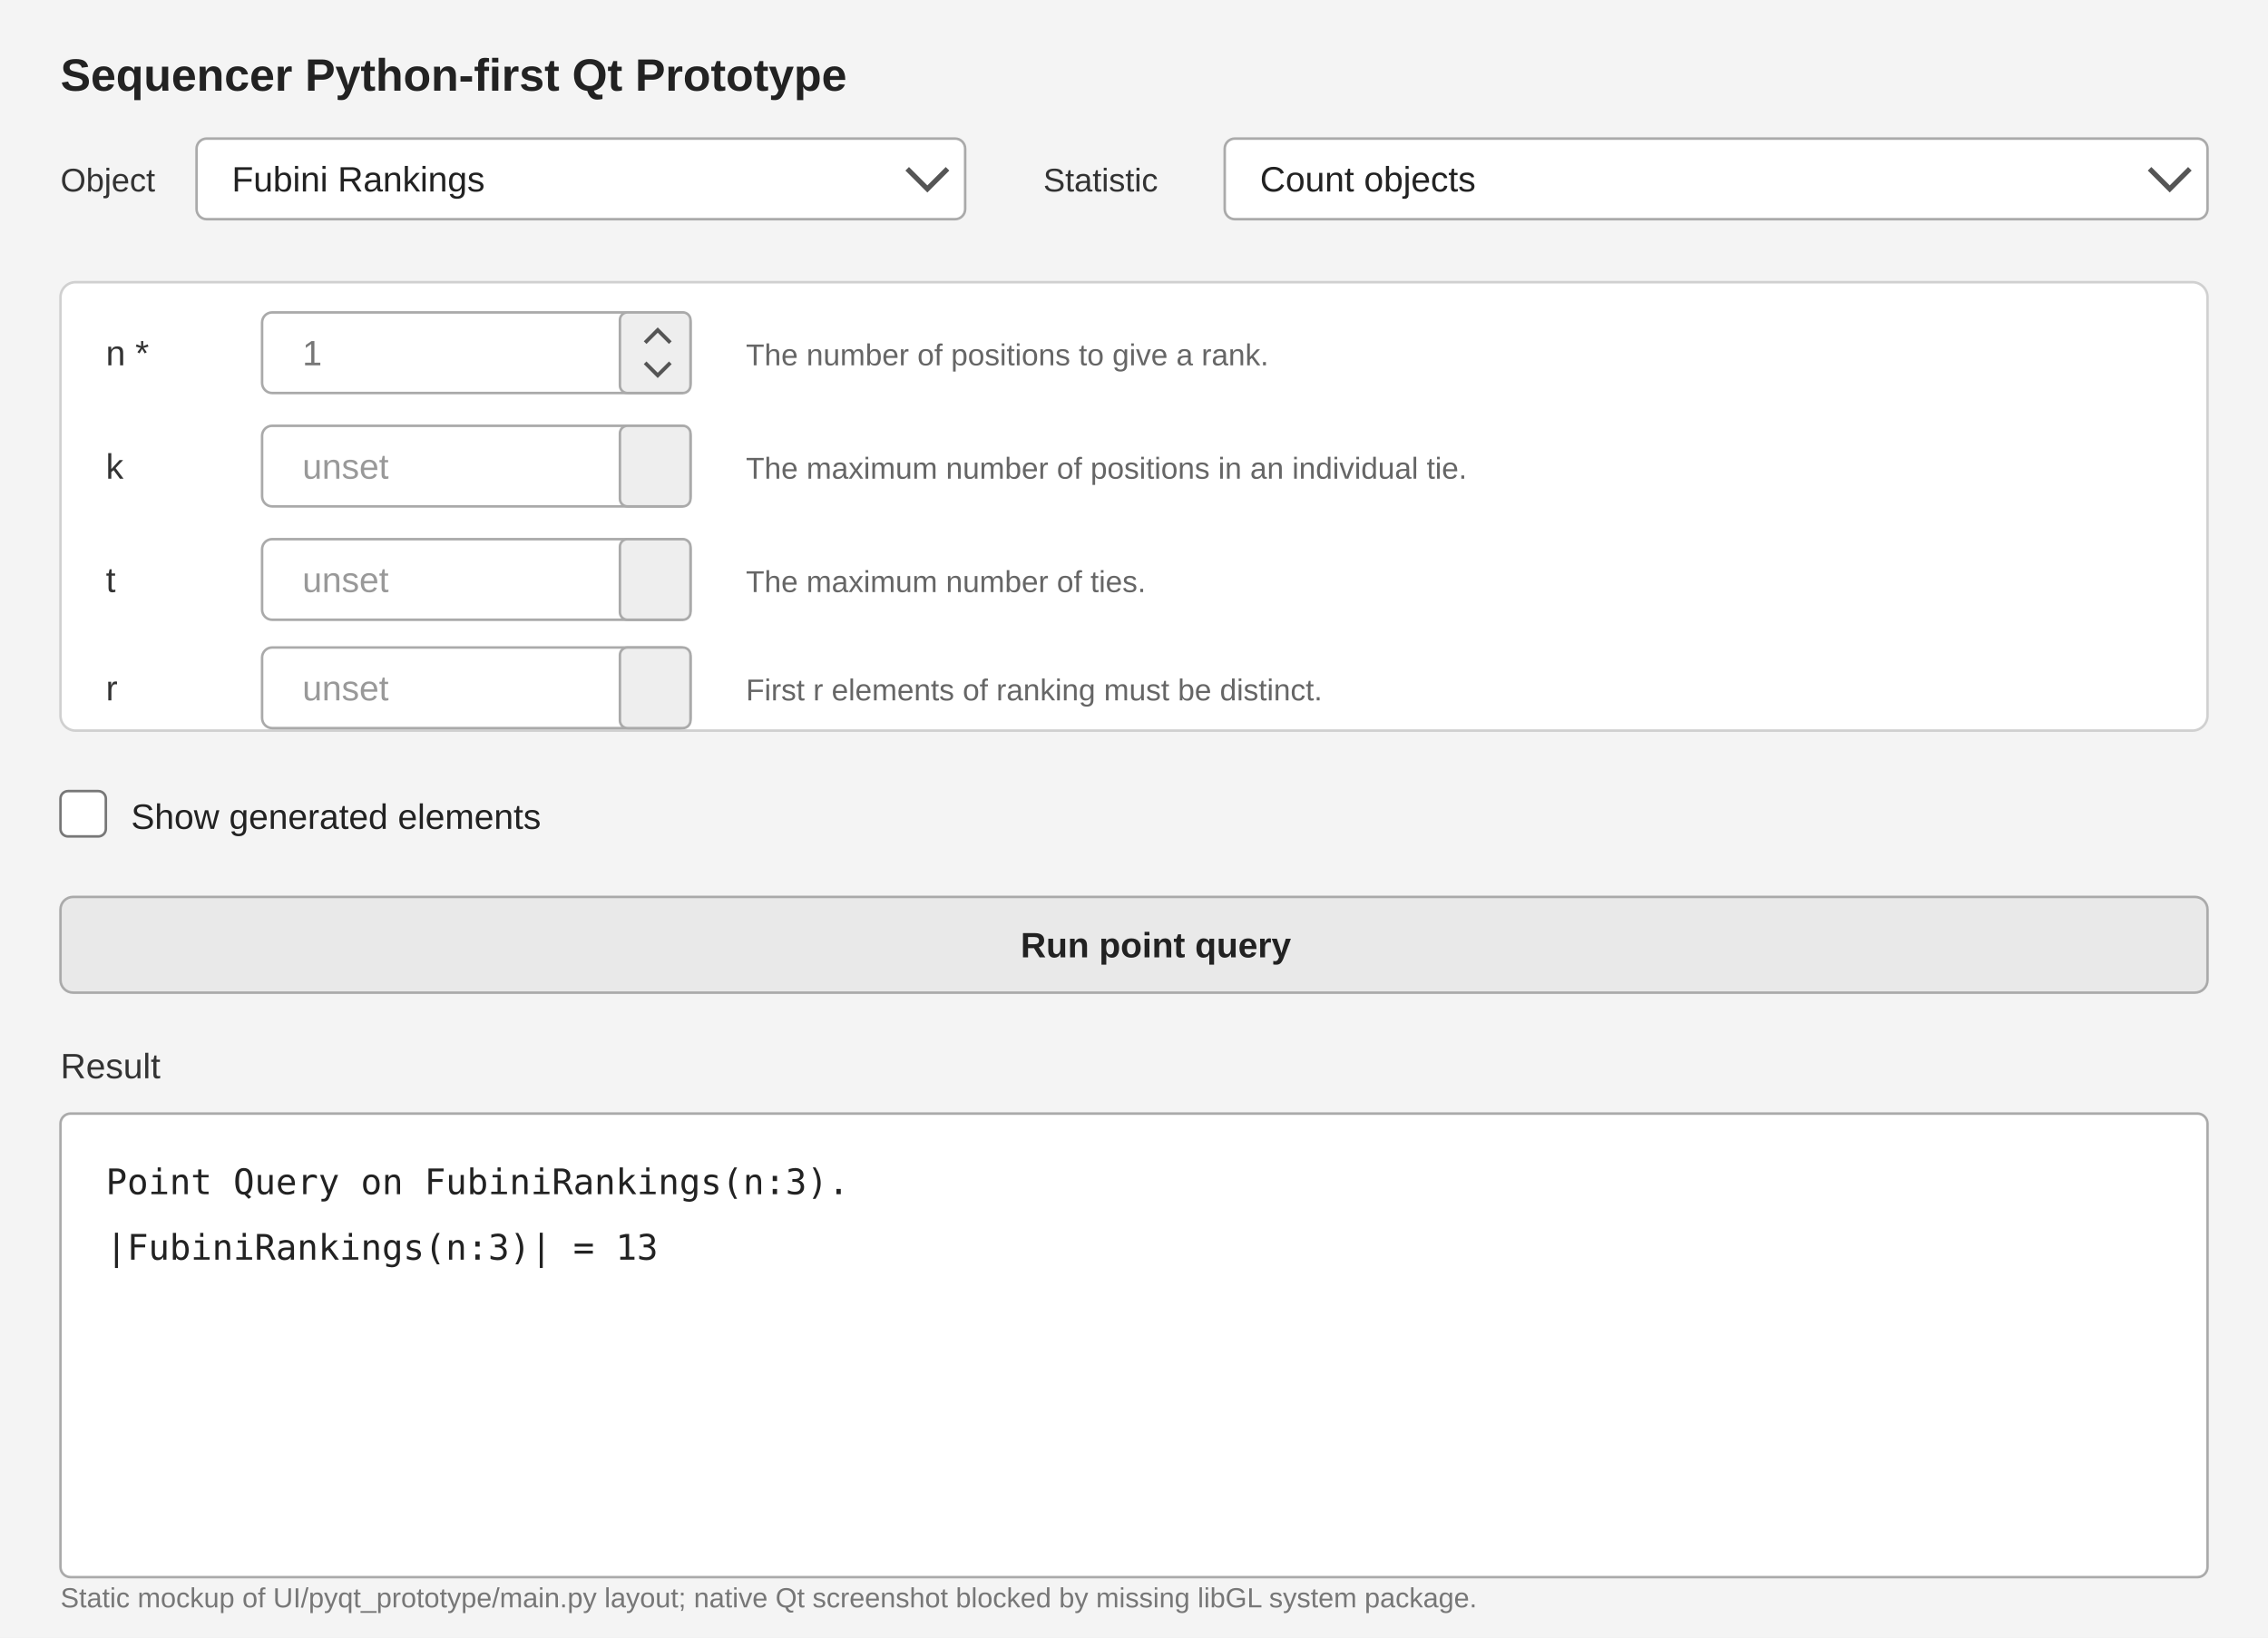
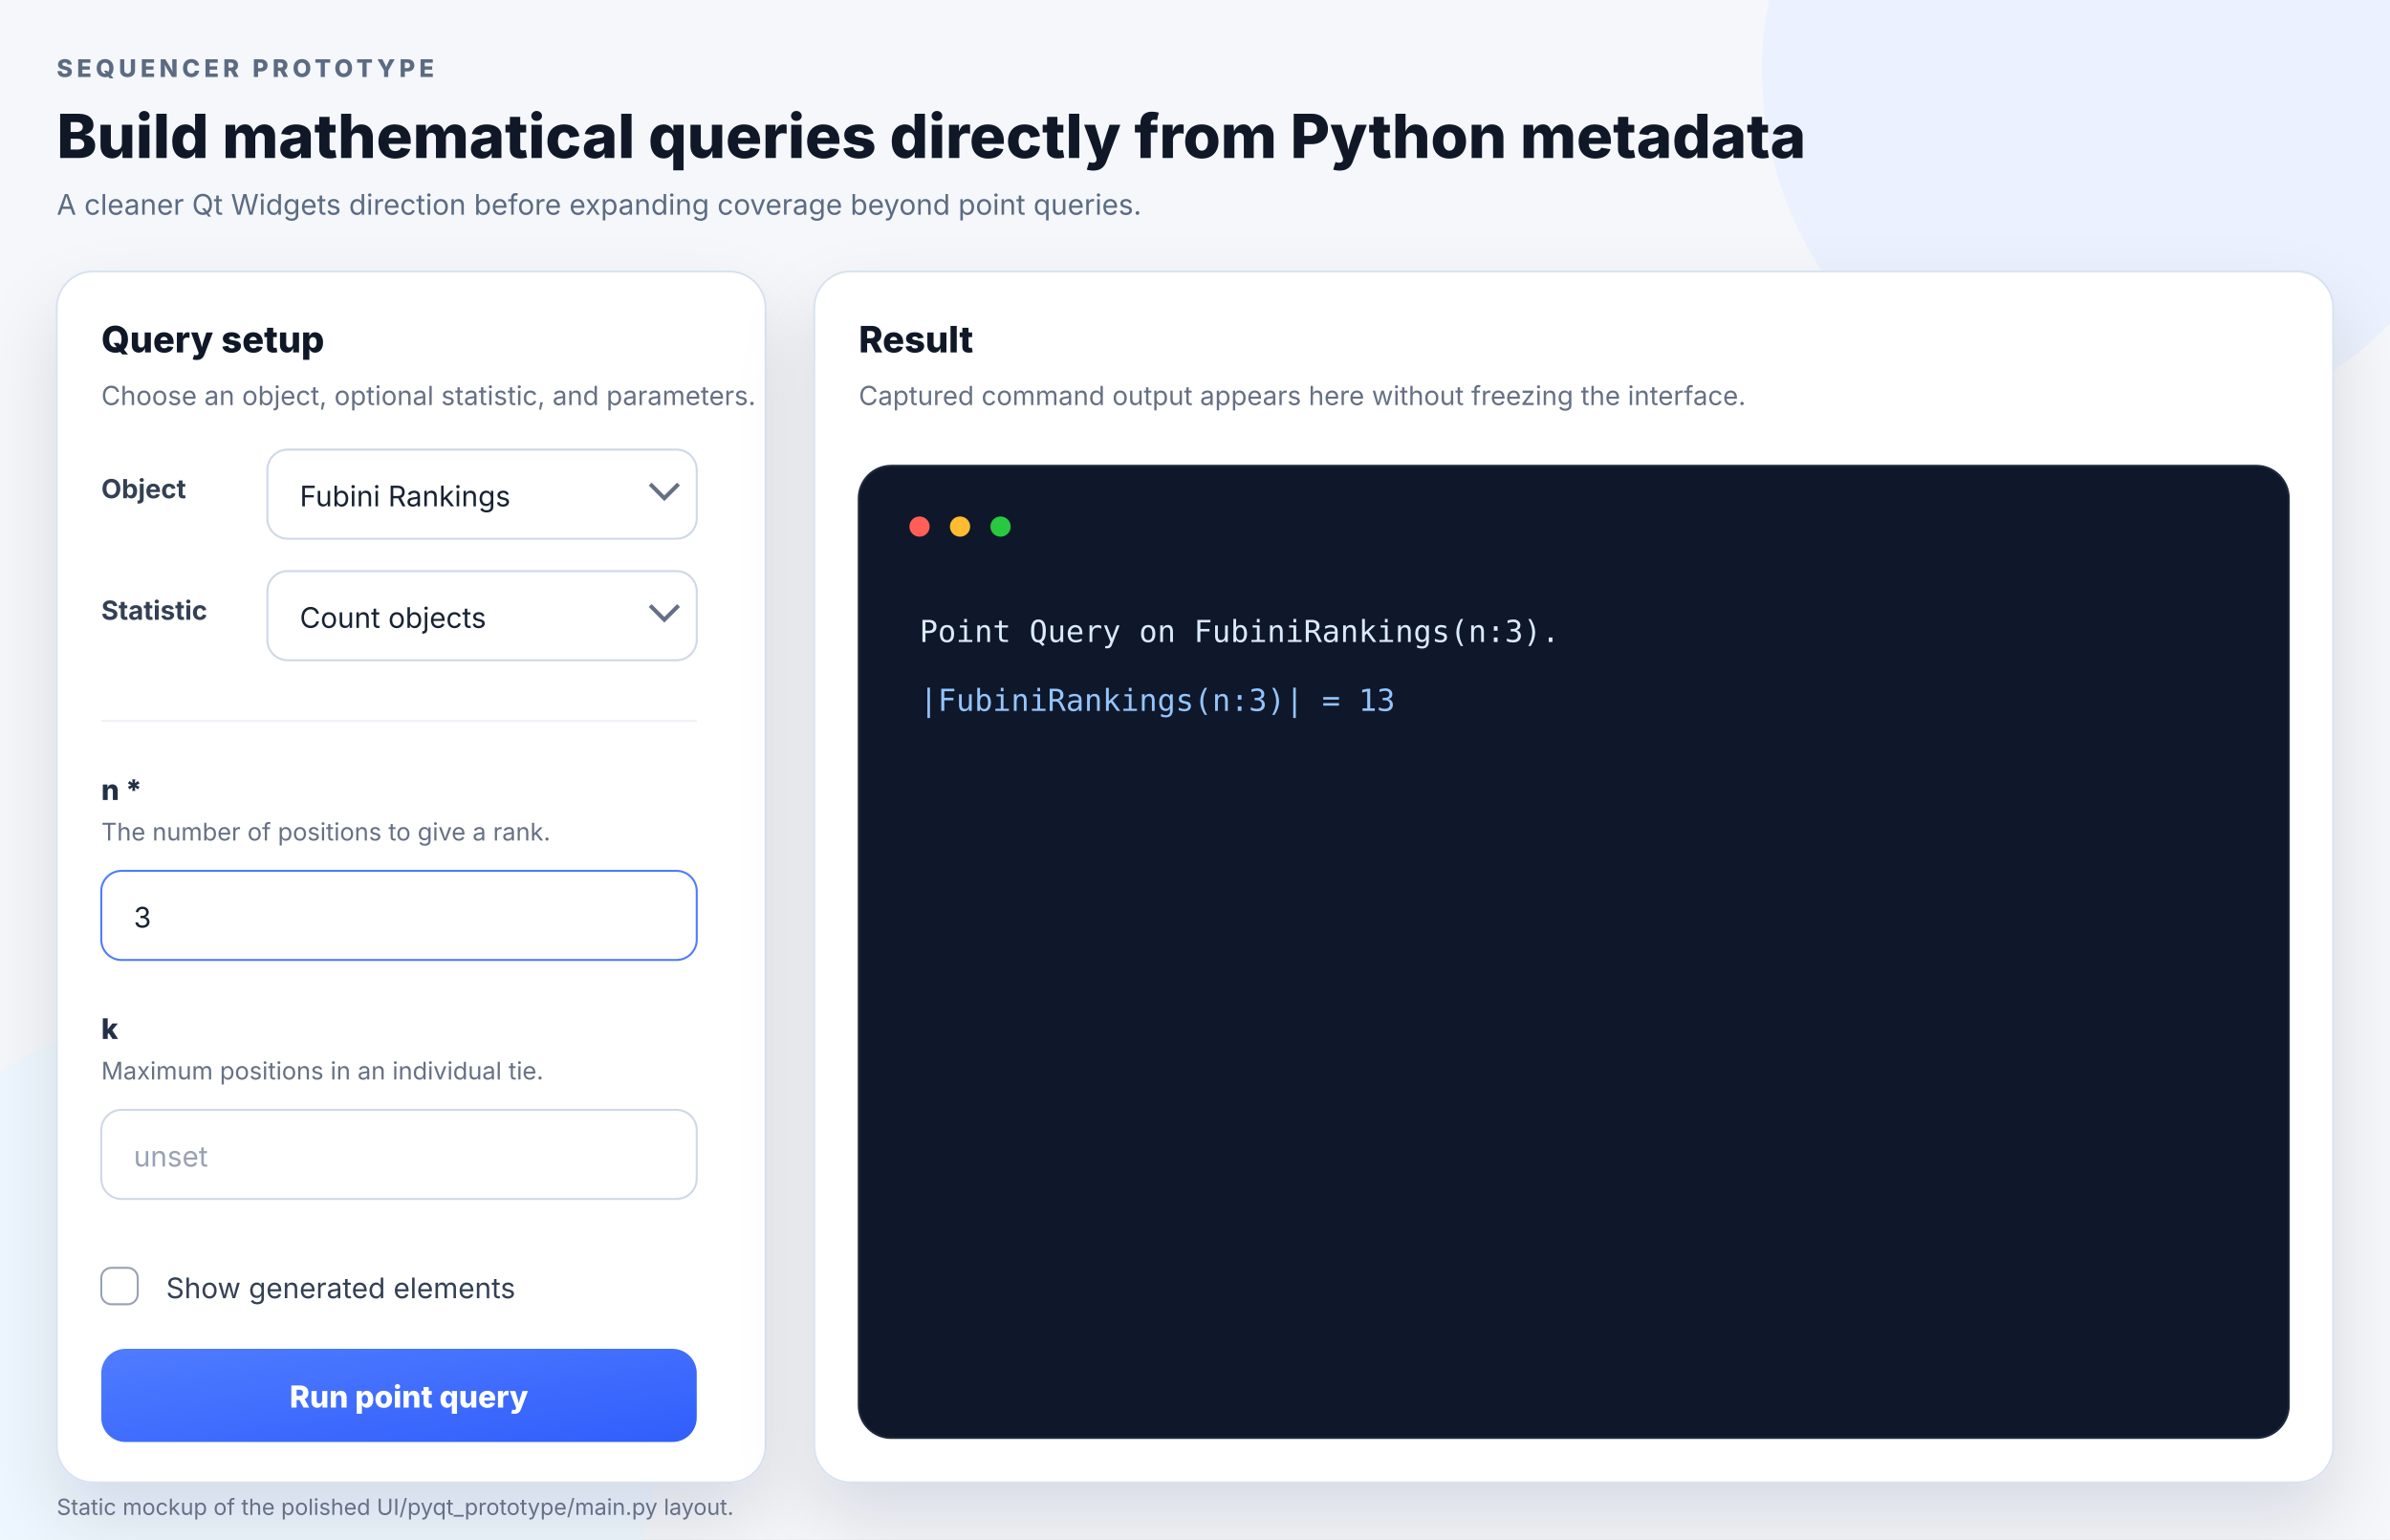
- <svg xmlns="http://www.w3.org/2000/svg" width="900" height="650" viewBox="0 0 900 650">
-   <rect width="900" height="650" fill="#f4f4f4" />
-   <text x="24" y="36" font-family="Arial, sans-serif" font-size="18" font-weight="700" fill="#222">Sequencer Python-first Qt Prototype</text>
-   <text x="24" y="76" font-family="Arial, sans-serif" font-size="13" fill="#333">Object</text>
-   <rect x="78" y="55" width="305" height="32" rx="4" fill="#fff" stroke="#aaa" />
-   <text x="92" y="76" font-family="Arial, sans-serif" font-size="14" fill="#222">Fubini Rankings</text>
-   <path d="M360 67 l8 8 l8 -8" fill="none" stroke="#555" stroke-width="2" />
-   <text x="414" y="76" font-family="Arial, sans-serif" font-size="13" fill="#333">Statistic</text>
-   <rect x="486" y="55" width="390" height="32" rx="4" fill="#fff" stroke="#aaa" />
-   <text x="500" y="76" font-family="Arial, sans-serif" font-size="14" fill="#222">Count objects</text>
-   <path d="M853 67 l8 8 l8 -8" fill="none" stroke="#555" stroke-width="2" />
-   <rect x="24" y="112" width="852" height="178" rx="6" fill="#ffffff" stroke="#d0d0d0" />
-   <text x="42" y="145" font-family="Arial, sans-serif" font-size="14" fill="#333">n *</text>
-   <rect x="104" y="124" width="170" height="32" rx="4" fill="#fff" stroke="#aaa" />
-   <text x="120" y="145" font-family="Arial, sans-serif" font-size="14" fill="#777">1</text>
-   <rect x="246" y="124" width="28" height="32" rx="3" fill="#eee" stroke="#aaa" />
-   <path d="M256 136 l5 -5 l5 5" fill="none" stroke="#555" stroke-width="1.5" />
-   <path d="M256 144 l5 5 l5 -5" fill="none" stroke="#555" stroke-width="1.5" />
-   <text x="296" y="145" font-family="Arial, sans-serif" font-size="12" fill="#666">The number of positions to give a rank.</text>
-   <text x="42" y="190" font-family="Arial, sans-serif" font-size="14" fill="#333">k</text>
-   <rect x="104" y="169" width="170" height="32" rx="4" fill="#fff" stroke="#aaa" />
-   <text x="120" y="190" font-family="Arial, sans-serif" font-size="14" fill="#999">unset</text>
-   <rect x="246" y="169" width="28" height="32" rx="3" fill="#eee" stroke="#aaa" />
-   <text x="296" y="190" font-family="Arial, sans-serif" font-size="12" fill="#666">The maximum number of positions in an individual tie.</text>
-   <text x="42" y="235" font-family="Arial, sans-serif" font-size="14" fill="#333">t</text>
-   <rect x="104" y="214" width="170" height="32" rx="4" fill="#fff" stroke="#aaa" />
-   <text x="120" y="235" font-family="Arial, sans-serif" font-size="14" fill="#999">unset</text>
-   <rect x="246" y="214" width="28" height="32" rx="3" fill="#eee" stroke="#aaa" />
-   <text x="296" y="235" font-family="Arial, sans-serif" font-size="12" fill="#666">The maximum number of ties.</text>
-   <text x="42" y="278" font-family="Arial, sans-serif" font-size="14" fill="#333">r</text>
-   <rect x="104" y="257" width="170" height="32" rx="4" fill="#fff" stroke="#aaa" />
-   <text x="120" y="278" font-family="Arial, sans-serif" font-size="14" fill="#999">unset</text>
-   <rect x="246" y="257" width="28" height="32" rx="3" fill="#eee" stroke="#aaa" />
-   <text x="296" y="278" font-family="Arial, sans-serif" font-size="12" fill="#666">First r elements of ranking must be distinct.</text>
-   <rect x="24" y="314" width="18" height="18" rx="3" fill="#fff" stroke="#777" />
-   <text x="52" y="329" font-family="Arial, sans-serif" font-size="14" fill="#222">Show generated elements</text>
-   <rect x="24" y="356" width="852" height="38" rx="5" fill="#e9e9e9" stroke="#aaa" />
-   <text x="405" y="380" font-family="Arial, sans-serif" font-size="14" font-weight="700" fill="#222">Run point query</text>
-   <text x="24" y="428" font-family="Arial, sans-serif" font-size="14" fill="#333">Result</text>
-   <rect x="24" y="442" width="852" height="184" rx="4" fill="#ffffff" stroke="#aaa" />
-   <text x="42" y="474" font-family="Menlo, Consolas, monospace" font-size="14" fill="#222">Point Query on FubiniRankings(n:3).</text>
-   <text x="42" y="500" font-family="Menlo, Consolas, monospace" font-size="14" fill="#222">|FubiniRankings(n:3)| = 13</text>
-   <text x="24" y="638" font-family="Arial, sans-serif" font-size="11" fill="#777">Static mockup of UI/pyqt_prototype/main.py layout; native Qt screenshot blocked by missing libGL system package.</text>
+ <svg xmlns="http://www.w3.org/2000/svg" width="1180" height="760" viewBox="0 0 1180 760">
+   <defs>
+     <filter id="shadow" x="-20%" y="-20%" width="140%" height="140%">
+       <feDropShadow dx="0" dy="18" stdDeviation="18" flood-color="#12203a" flood-opacity="0.12" />
+     </filter>
+     <linearGradient id="button" x1="0" y1="0" x2="1" y2="1">
+       <stop stop-color="#4f7cff" />
+       <stop offset="1" stop-color="#315efb" />
+     </linearGradient>
+   </defs>
+   <rect width="1180" height="760" fill="#f5f7fb" />
+   <circle cx="1050" cy="35" r="180" fill="#e8efff" opacity="0.75" />
+   <circle cx="115" cy="705" r="210" fill="#edf7ff" opacity="0.9" />
+   <text x="28" y="38" font-family="Inter, Segoe UI, Arial, sans-serif" font-size="12" font-weight="800" letter-spacing="2" fill="#5b6b82">SEQUENCER PROTOTYPE</text>
+   <text x="28" y="78" font-family="Inter, Segoe UI, Arial, sans-serif" font-size="30" font-weight="800" fill="#101828">Build mathematical queries directly from Python metadata</text>
+   <text x="28" y="106" font-family="Inter, Segoe UI, Arial, sans-serif" font-size="14" fill="#5b6b82">A cleaner Qt Widgets direction before expanding coverage beyond point queries.</text>
+   <rect x="28" y="134" width="350" height="598" rx="18" fill="#ffffff" stroke="#d9e2ef" filter="url(#shadow)" />
+   <text x="50" y="174" font-family="Inter, Segoe UI, Arial, sans-serif" font-size="18" font-weight="800" fill="#101828">Query setup</text>
+   <text x="50" y="200" font-family="Inter, Segoe UI, Arial, sans-serif" font-size="13" fill="#667085">Choose an object, optional statistic, and parameters.</text>
+   <text x="50" y="246" font-family="Inter, Segoe UI, Arial, sans-serif" font-size="13" font-weight="700" fill="#344054">Object</text>
+   <rect x="132" y="222" width="212" height="44" rx="10" fill="#ffffff" stroke="#cfd8e6" />
+   <text x="148" y="250" font-family="Inter, Segoe UI, Arial, sans-serif" font-size="14" fill="#182233">Fubini Rankings</text>
+   <path d="M321 239 l7 7 l7 -7" fill="none" stroke="#667085" stroke-width="2" />
+   <text x="50" y="306" font-family="Inter, Segoe UI, Arial, sans-serif" font-size="13" font-weight="700" fill="#344054">Statistic</text>
+   <rect x="132" y="282" width="212" height="44" rx="10" fill="#ffffff" stroke="#cfd8e6" />
+   <text x="148" y="310" font-family="Inter, Segoe UI, Arial, sans-serif" font-size="14" fill="#182233">Count objects</text>
+   <path d="M321 299 l7 7 l7 -7" fill="none" stroke="#667085" stroke-width="2" />
+   <line x1="50" y1="356" x2="344" y2="356" stroke="#edf1f7" />
+   <g font-family="Inter, Segoe UI, Arial, sans-serif">
+     <text x="50" y="395" font-size="14" font-weight="800" fill="#243047">n  *</text>
+     <text x="50" y="415" font-size="12" fill="#667085">The number of positions to give a rank.</text>
+     <rect x="50" y="430" width="294" height="44" rx="10" fill="#ffffff" stroke="#4f7cff" />
+     <text x="66" y="458" font-size="14" fill="#182233">3</text>
+     <text x="50" y="513" font-size="14" font-weight="800" fill="#243047">k</text>
+     <text x="50" y="533" font-size="12" fill="#667085">Maximum positions in an individual tie.</text>
+     <rect x="50" y="548" width="294" height="44" rx="10" fill="#ffffff" stroke="#cfd8e6" />
+     <text x="66" y="576" font-size="14" fill="#98a2b3">unset</text>
+   </g>
+   <rect x="50" y="626" width="18" height="18" rx="5" fill="#ffffff" stroke="#98a2b3" />
+   <text x="82" y="641" font-family="Inter, Segoe UI, Arial, sans-serif" font-size="14" fill="#344054">Show generated elements</text>
+   <rect x="50" y="666" width="294" height="46" rx="12" fill="url(#button)" />
+   <text x="143" y="695" font-family="Inter, Segoe UI, Arial, sans-serif" font-size="15" font-weight="800" fill="#ffffff">Run point query</text>
+   <rect x="402" y="134" width="750" height="598" rx="18" fill="#ffffff" stroke="#d9e2ef" filter="url(#shadow)" />
+   <text x="424" y="174" font-family="Inter, Segoe UI, Arial, sans-serif" font-size="18" font-weight="800" fill="#101828">Result</text>
+   <text x="424" y="200" font-family="Inter, Segoe UI, Arial, sans-serif" font-size="13" fill="#667085">Captured command output appears here without freezing the interface.</text>
+   <rect x="424" y="230" width="706" height="480" rx="16" fill="#0f172a" stroke="#1e293b" />
+   <circle cx="454" cy="260" r="5" fill="#ff5f57" />
+   <circle cx="474" cy="260" r="5" fill="#febc2e" />
+   <circle cx="494" cy="260" r="5" fill="#28c840" />
+   <text x="454" y="317" font-family="JetBrains Mono, SF Mono, Consolas, monospace" font-size="15" fill="#dbeafe">Point Query on FubiniRankings(n:3).</text>
+   <text x="454" y="351" font-family="JetBrains Mono, SF Mono, Consolas, monospace" font-size="15" fill="#93c5fd">|FubiniRankings(n:3)| = 13</text>
+   <text x="28" y="748" font-family="Inter, Segoe UI, Arial, sans-serif" font-size="11" fill="#667085">Static mockup of the polished UI/pyqt_prototype/main.py layout.</text>
</svg>
